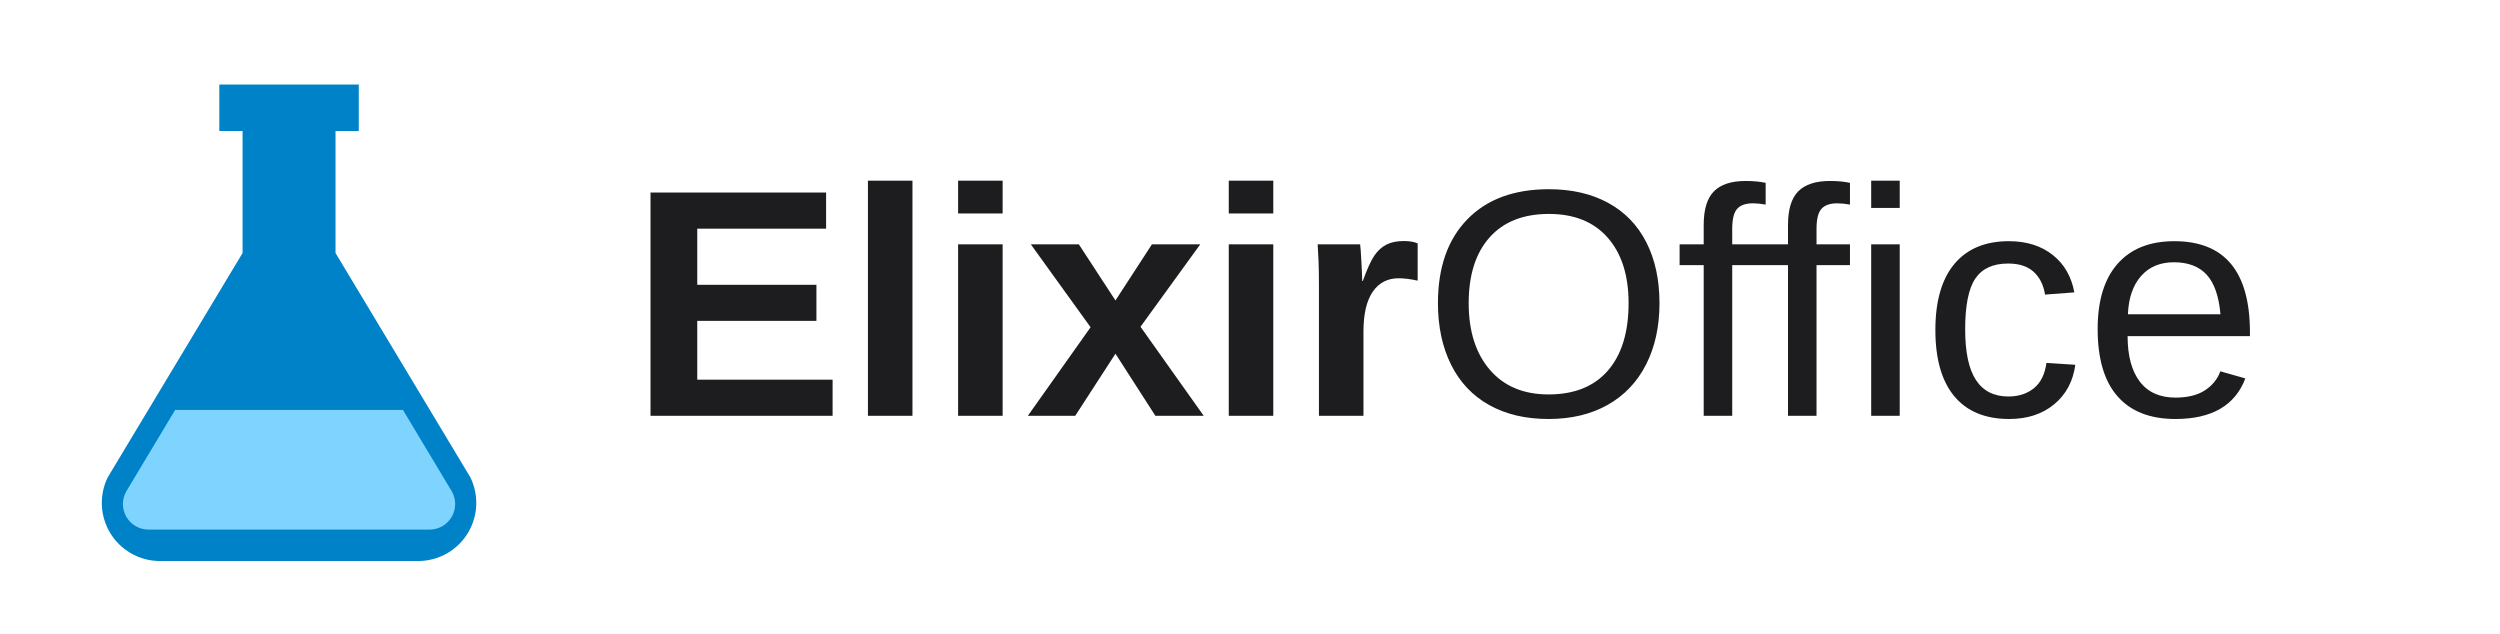
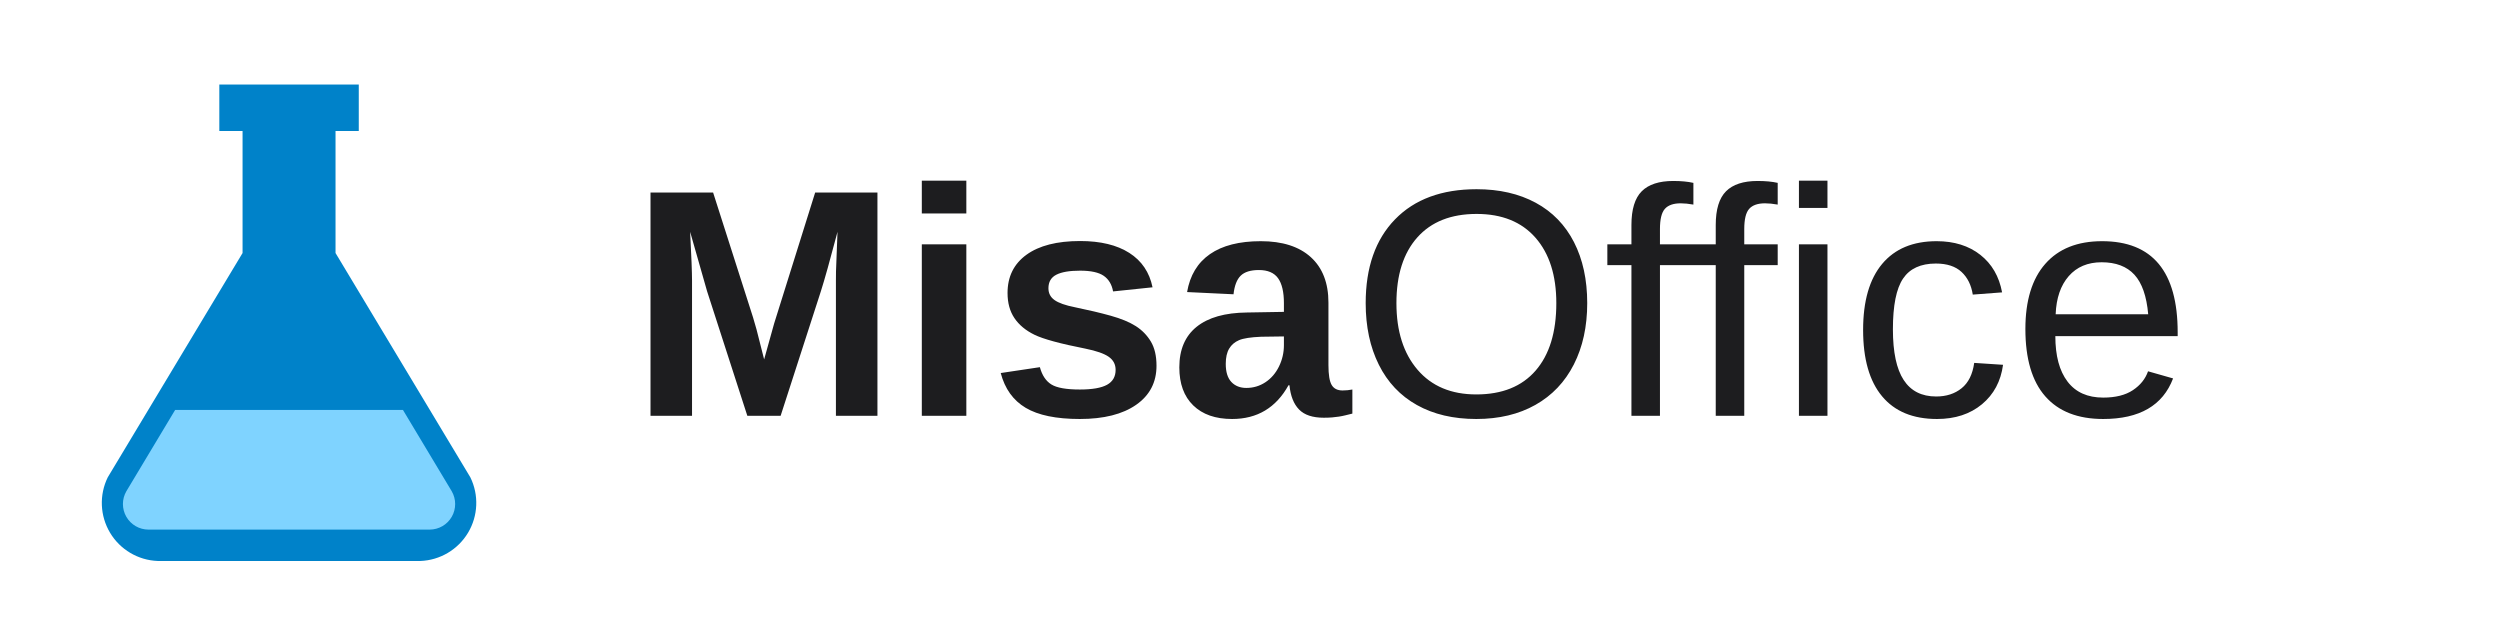
<svg xmlns="http://www.w3.org/2000/svg" width="100%" height="100%" viewBox="0 0 493 125">
  <g transform="translate(2,7.5) scale(2.291667)">
    <path d="M18 4h12v4h-2v10.5l11.6 19.3A5 5 0 0 1 35.3 45H12.7a5 5 0 0 1-4.3-7.2L20 18.5V8h-2z" fill="#0082c9" />
    <path d="M14.2 32h19.6l4.2 7a2.2 2.2 0 0 1-1.9 3.3H11.9A2.2 2.2 0 0 1 10 39z" fill="#7fd3ff" />
  </g>
-   <text x="124" y="82" font-family="Helvetica Neue, Arial, sans-serif" font-size="64" font-weight="600" fill="#1d1d1f">Elixir<tspan font-weight="400">Office</tspan>
+   <text x="124" y="82" font-family="Helvetica Neue, Arial, sans-serif" font-size="64" font-weight="600" fill="#1d1d1f">Misa<tspan font-weight="400">Office</tspan>
  </text>
</svg>
